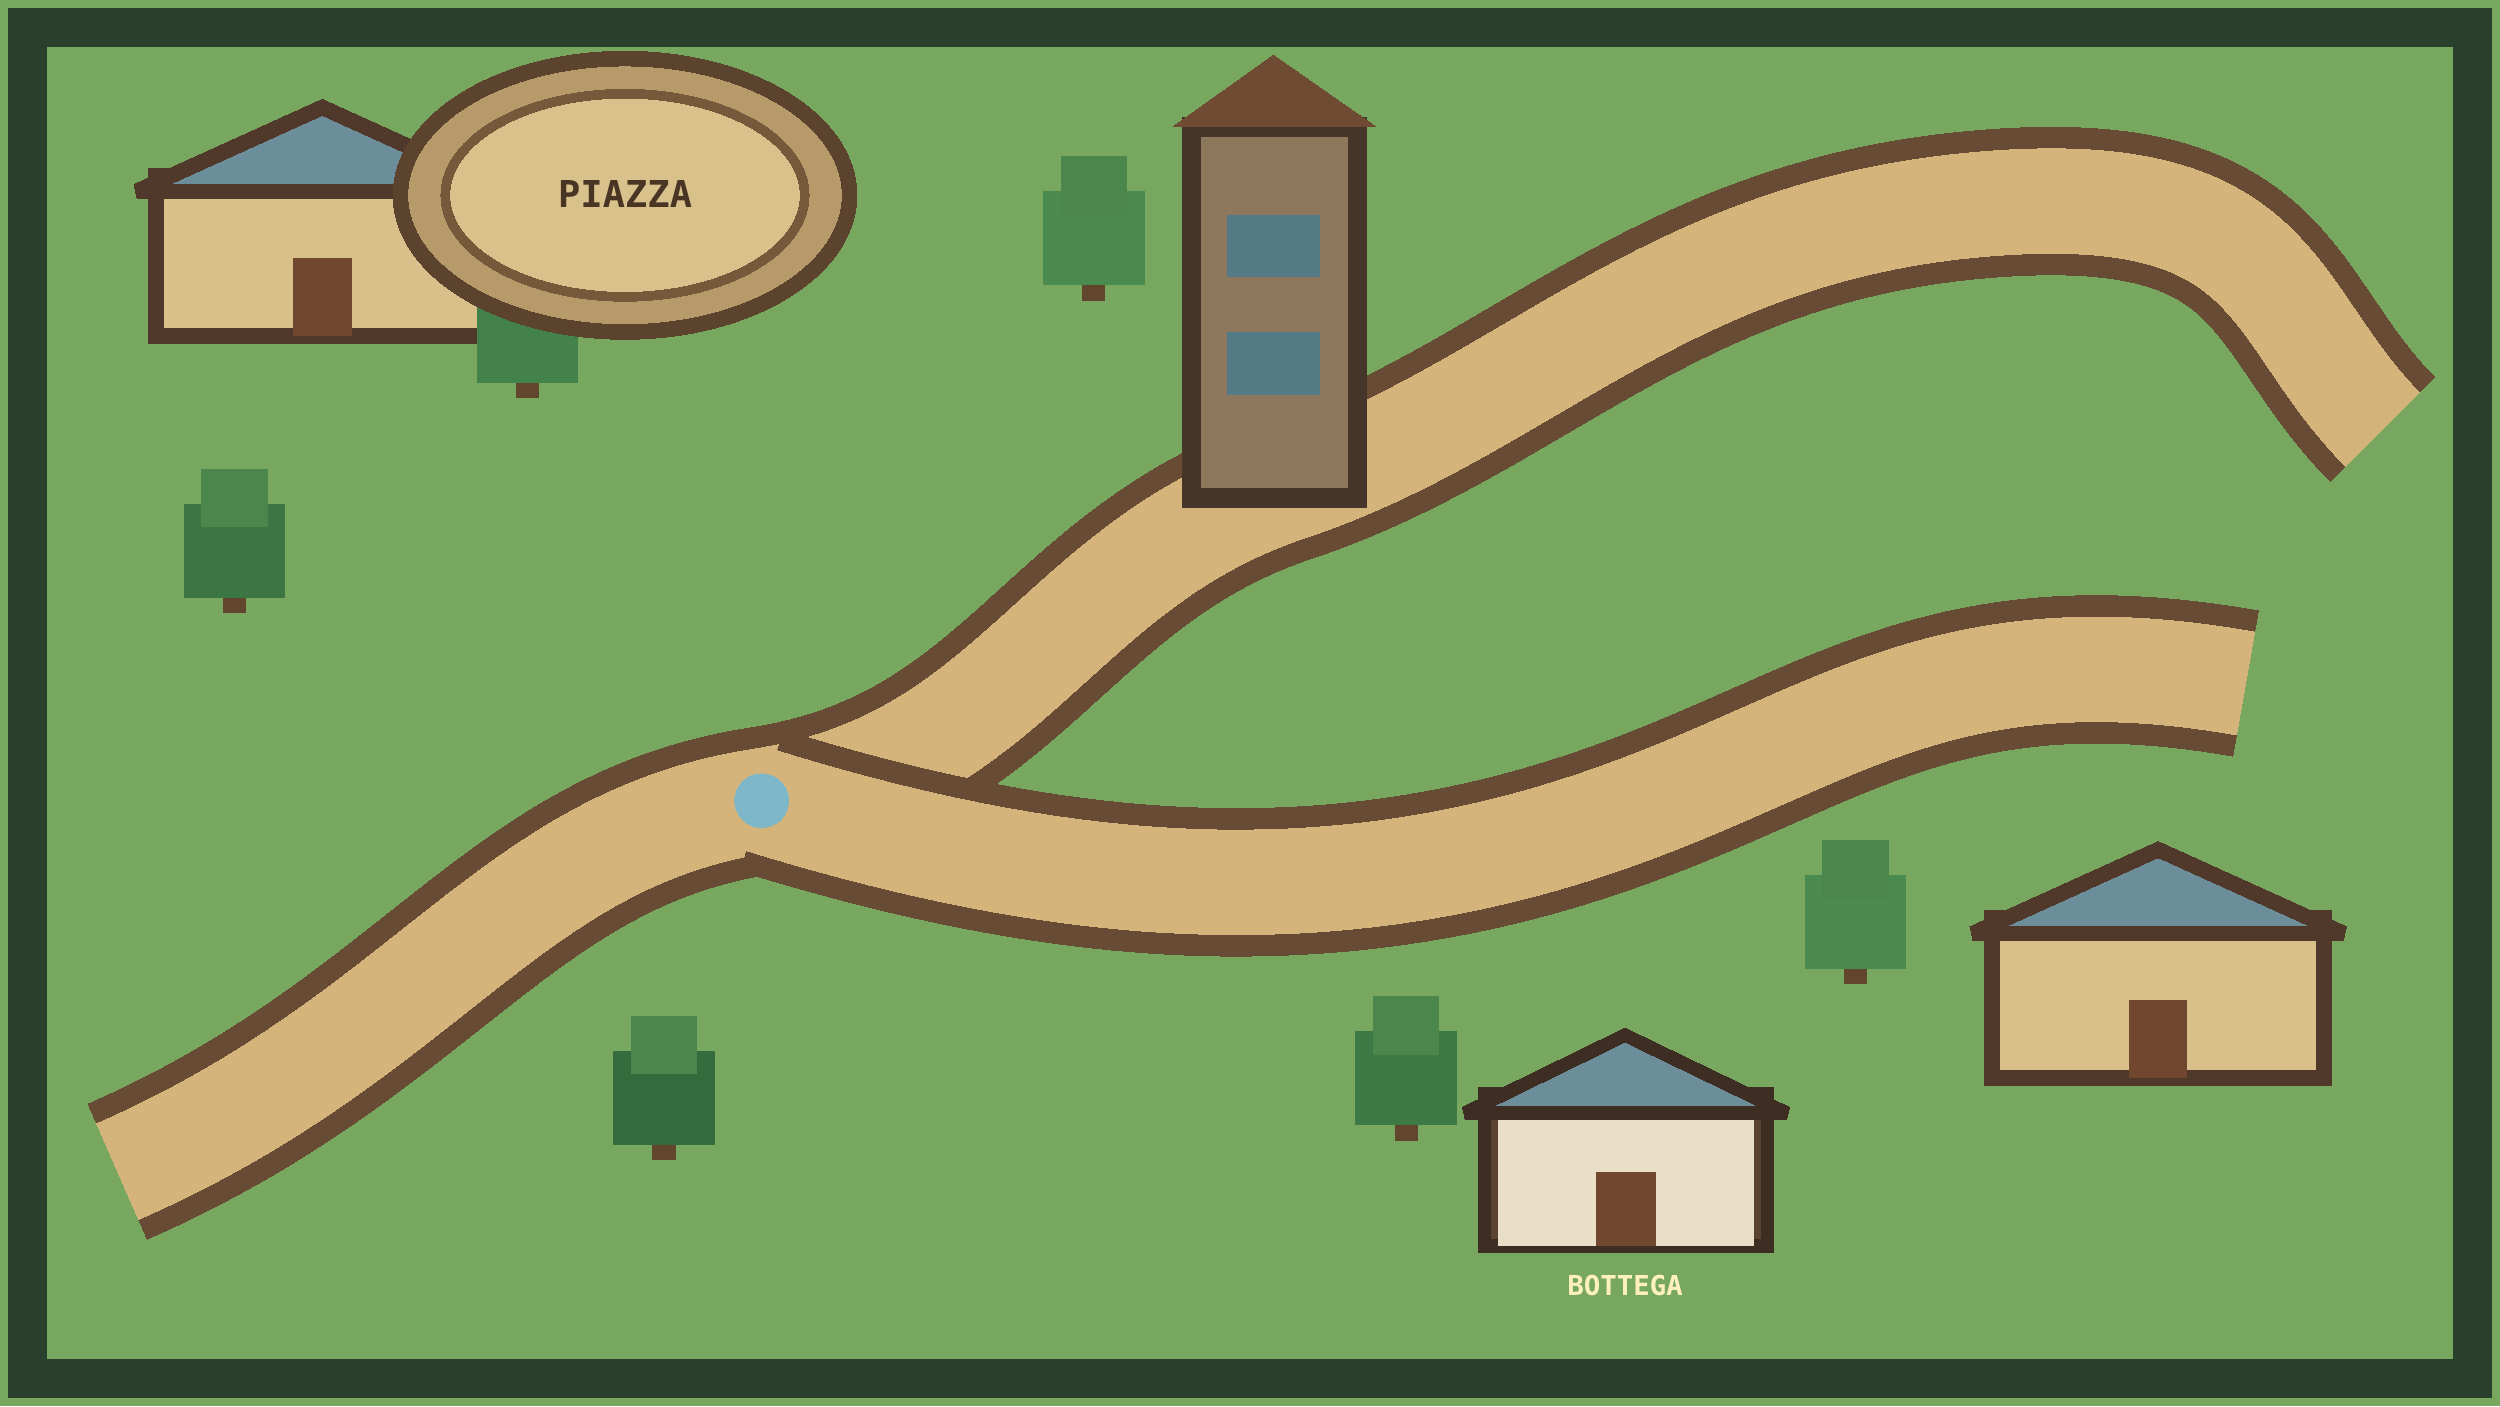
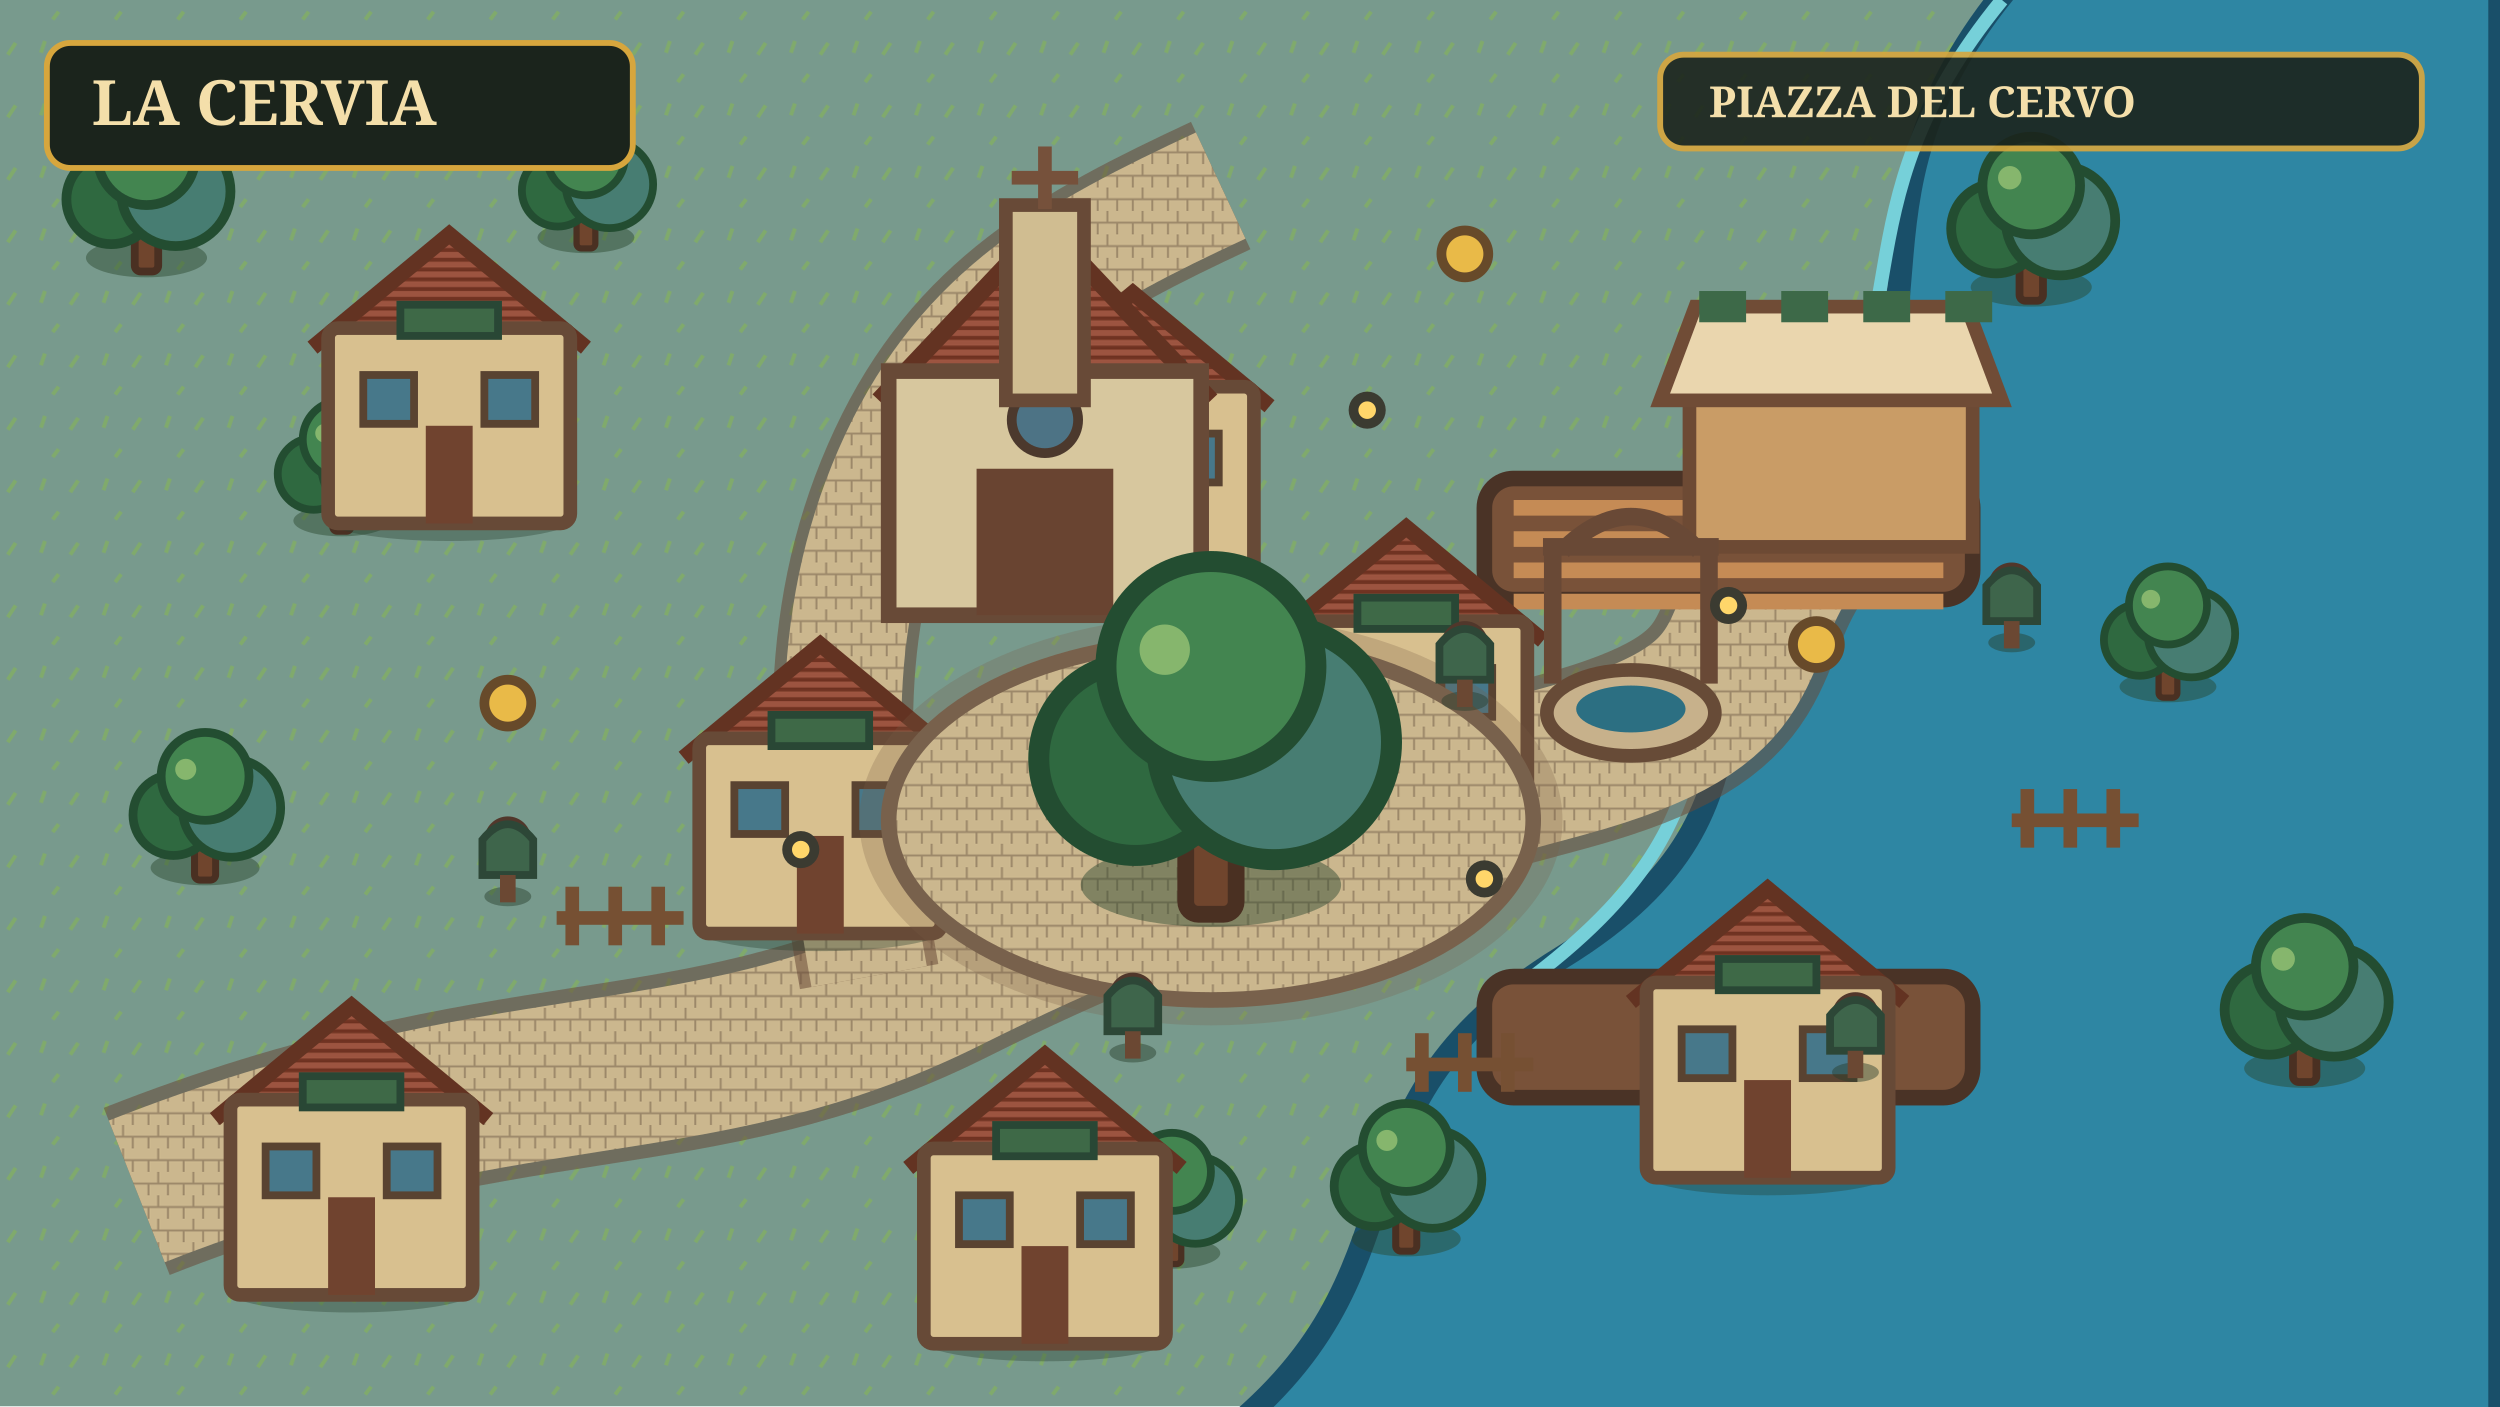
- <svg xmlns="http://www.w3.org/2000/svg" width="1280" height="720" viewBox="0 0 1280 720" shape-rendering="crispEdges">
-   <rect width="1280" height="720" fill="#78a760" />
-   <rect x="14" y="14" width="1252" height="692" fill="none" stroke="#29412c" stroke-width="20" />
-   <path d="M60 600C220 530 260 430 390 410S540 290 660 250S850 120 1010 105S1160 160 1220 220" fill="none" stroke="#684b35" stroke-width="76" />
-   <path d="M60 600C220 530 260 430 390 410S540 290 660 250S850 120 1010 105S1160 160 1220 220" fill="none" stroke="#d4b47b" stroke-width="54" />
-   <path d="M390 410C520 450 650 470 790 430S980 320 1150 350" fill="none" stroke="#684b35" stroke-width="76" />
-   <path d="M390 410C520 450 650 470 790 430S980 320 1150 350" fill="none" stroke="#d4b47b" stroke-width="54" />
+ <svg xmlns="http://www.w3.org/2000/svg" width="1280" height="720">
+   <defs>
+     <pattern id="g" width="32" height="32" patternUnits="userSpaceOnUse">
+       <rect width="32" height="32" fill="#789a8d" />
+       <path d="M4 28l4-6m13 5 2-6M27 10l3-4" stroke="#80aa6c" stroke-width="2" />
+     </pattern>
+     <pattern id="p" width="18" height="12" patternUnits="userSpaceOnUse">
+       <rect width="18" height="12" fill="#cbb78e" />
+       <path d="M0 6h18M9 0v6M4 6v6M14 6v6" stroke="#9d896a" />
+     </pattern>
+     <pattern id="r" width="16" height="10" patternUnits="userSpaceOnUse">
+       <rect width="16" height="10" fill="#9c5440" />
+       <path d="M0 3h16M0 8h16" stroke="#703322" stroke-width="2" />
+     </pattern>
+     <g id="t">
+       <ellipse cy="27" rx="31" ry="10" fill="#29452d" opacity=".45" />
+       <rect x="-6" y="0" width="12" height="34" rx="3" fill="#70452d" stroke="#4a3022" stroke-width="4" />
+       <circle cx="-18" cy="-3" r="23" fill="#2f6940" stroke="#234d31" stroke-width="5" />
+       <circle cx="15" cy="-7" r="28" fill="#477d72" stroke="#234d31" stroke-width="5" />
+       <circle cy="-25" r="25" fill="#438550" stroke="#234d31" stroke-width="5" />
+       <circle cx="-11" cy="-29" r="6" fill="#86b66d" />
+     </g>
+     <g id="h">
+       <ellipse cx="70" cy="145" rx="65" ry="12" fill="#263b2b" opacity=".35" />
+       <path d="M0 58L70 0l70 58" fill="url(#r)" stroke="#633322" stroke-width="8" />
+       <rect x="8" y="48" width="124" height="100" rx="5" fill="#d8c08f" stroke="#674a37" stroke-width="7" />
+       <rect x="58" y="98" width="24" height="50" fill="#70432f" />
+       <rect x="26" y="72" width="26" height="25" fill="#47788a" stroke="#594331" stroke-width="4" />
+       <rect x="88" y="72" width="26" height="25" fill="#47788a" stroke="#594331" stroke-width="4" />
+       <rect x="45" y="36" width="50" height="16" fill="#3e6947" stroke="#294735" stroke-width="4" />
+     </g>
+     <g id="n">
+       <ellipse cy="29" rx="12" ry="5" fill="#263b2b" opacity=".45" />
+       <circle cy="0" r="10" fill="#dfaa80" stroke="#51372b" stroke-width="4" />
+       <path d="M-13 0q13-16 26 0v18h-26Z" fill="#3e654b" stroke="#2d4737" stroke-width="4" />
+       <rect x="-4" y="18" width="8" height="14" fill="#6b4833" />
+     </g>
+   </defs>
+   <rect width="1280" height="720" fill="url(#g)" />
+   <path d="M1040-20C930 100 1010 170 930 250S930 410 800 490 740 650 620 740h660V-20Z" fill="#2e86a3" stroke="#194f69" stroke-width="12" />
+   <path d="M1025 0C935 110 990 170 915 260S910 405 785 500" fill="none" stroke="#76d0d9" stroke-width="7" />
+   <path d="M70 610C260 535 355 565 485 500S690 420 800 390 880 330 920 275" fill="none" stroke="#684936" stroke-width="92" opacity=".55" />
+   <path d="M70 610C260 535 355 565 485 500S690 420 800 390 880 330 920 275" fill="none" stroke="url(#p)" stroke-width="78" />
+   <path d="M445 500C425 390 425 310 460 235S550 130 625 95" fill="none" stroke="#684936" stroke-width="72" opacity=".55" />
+   <path d="M445 500C425 390 425 310 460 235S550 130 625 95" fill="none" stroke="url(#p)" stroke-width="60" />
+   <g fill="#795239" stroke="#4a3326" stroke-width="8">
+     <rect x="760" y="245" width="250" height="62" rx="15" />
+     <rect x="760" y="500" width="250" height="62" rx="15" />
+   </g>
+   <path d="M775 260h220m-220 16h220m-220 16h220m-220 16h220" stroke="#c58b55" stroke-width="8" />
+   <use href="#t" transform="translate(75 105)" />
+   <use href="#t" transform="translate(175 245) scale(.8)" />
+   <use href="#t" transform="translate(105 420) scale(.9)" />
+   <use href="#t" transform="translate(300 100) scale(.8)" />
+   <use href="#t" transform="translate(1040 120)" />
+   <use href="#t" transform="translate(1110 330) scale(.8)" />
+   <use href="#t" transform="translate(1180 520)" />
+   <use href="#t" transform="translate(600 620) scale(.8)" />
+   <use href="#t" transform="translate(720 610) scale(.9)" />
+   <use href="#h" transform="translate(160 120)" />
+   <use href="#h" transform="translate(510 150)" />
+   <use href="#h" transform="translate(650 270)" />
+   <use href="#h" transform="translate(350 330)" />
+   <use href="#h" transform="translate(110 515)" />
+   <use href="#h" transform="translate(465 540)" />
+   <use href="#h" transform="translate(835 455)" />
  <g>
-     <rect x="80" y="90" width="170" height="82" fill="#d9c08a" stroke="#50392a" stroke-width="8" />
-     <path d="M70 98L165 55L260 98Z" fill="#6b8e9a" stroke="#50392a" stroke-width="8" />
-     <rect x="150" y="132" width="30" height="40" fill="#71482f" />
+     <path d="M450 205l85-90 85 90" fill="url(#r)" stroke="#633322" stroke-width="9" />
+     <rect x="455" y="190" width="160" height="125" fill="#d7c79e" stroke="#684a37" stroke-width="8" />
+     <rect x="500" y="240" width="70" height="75" fill="#694431" />
+     <circle cx="535" cy="215" r="17" fill="#4d7385" stroke="#4c392d" stroke-width="5" />
+     <rect x="515" y="105" width="40" height="100" fill="#d0bd91" stroke="#684a37" stroke-width="7" />
+     <path d="M535 75v32M518 91h34" stroke="#76513b" stroke-width="7" />
+   </g>
+   <ellipse cx="620" cy="420" rx="180" ry="105" fill="#765c45" opacity=".25" />
+   <ellipse cx="620" cy="420" rx="165" ry="92" fill="url(#p)" stroke="#78614c" stroke-width="8" />
+   <use href="#t" transform="translate(620 395) scale(2.15)" />
+   <g>
+     <rect x="865" y="200" width="145" height="80" fill="#c99c66" stroke="#6d4a34" stroke-width="7" />
+     <path d="M850 205h175l-18-48H868Z" fill="#ead6ae" stroke="#704c36" stroke-width="7" />
+     <path d="M870 157h155" stroke="#3d6948" stroke-width="16" stroke-dasharray="24 18" />
  </g>
  <g>
-     <rect x="1020" y="470" width="170" height="82" fill="#d9c08a" stroke="#50392a" stroke-width="8" />
-     <path d="M1010 478L1105 435L1200 478Z" fill="#6b8e9a" stroke="#50392a" stroke-width="8" />
-     <rect x="1090" y="512" width="30" height="40" fill="#71482f" />
+     <ellipse cx="835" cy="365" rx="43" ry="22" fill="#c7b18b" stroke="#674b37" stroke-width="7" />
+     <ellipse cx="835" cy="363" rx="28" ry="12" fill="#2c6f82" />
+     <path d="M795 350v-70M875 350v-70M790 280h90M800 282q35-35 70 0" fill="none" stroke="#694936" stroke-width="9" />
  </g>
-   <g transform="translate(120 280)">
-     <rect x="-6" y="0" width="12" height="34" fill="#62452d" />
-     <rect x="-26" y="-22" width="52" height="48" fill="#3c7645" />
-     <rect x="-17" y="-40" width="34" height="30" fill="#4b874d" />
+   <path d="M285 470h65m-57-16v30m22-30v30m22-30v30M720 545h65m-57-16v30m22-30v30m22-30v30M1030 420h65m-57-16v30m22-30v30m22-30v30" stroke="#765033" stroke-width="7" />
+   <g fill="#ffd66a" stroke="#3b3b31" stroke-width="5">
+     <circle cx="410" cy="435" r="7" />
+     <circle cx="760" cy="450" r="7" />
+     <circle cx="885" cy="310" r="7" />
+     <circle cx="700" cy="210" r="7" />
  </g>
-   <g transform="translate(270 170)">
-     <rect x="-6" y="0" width="12" height="34" fill="#62452d" />
-     <rect x="-26" y="-22" width="52" height="48" fill="#43834b" />
-     <rect x="-17" y="-40" width="34" height="30" fill="#4b874d" />
+   <use href="#n" transform="translate(580 510)" />
+   <use href="#n" transform="translate(750 330)" />
+   <use href="#n" transform="translate(950 520)" />
+   <use href="#n" transform="translate(260 430)" />
+   <use href="#n" transform="translate(1030 300)" />
+   <g fill="#e9ba48" stroke="#674a2a" stroke-width="5">
+     <circle cx="260" cy="360" r="12" />
+     <circle cx="930" cy="330" r="12" />
+     <circle cx="750" cy="130" r="12" />
  </g>
-   <g transform="translate(340 560)">
-     <rect x="-6" y="0" width="12" height="34" fill="#62452d" />
-     <rect x="-26" y="-22" width="52" height="48" fill="#356c3d" />
-     <rect x="-17" y="-40" width="34" height="30" fill="#4b874d" />
-   </g>
-   <g transform="translate(560 120)">
-     <rect x="-6" y="0" width="12" height="34" fill="#62452d" />
-     <rect x="-26" y="-22" width="52" height="48" fill="#4b8b50" />
-     <rect x="-17" y="-40" width="34" height="30" fill="#4b874d" />
-   </g>
-   <g transform="translate(720 550)">
-     <rect x="-6" y="0" width="12" height="34" fill="#62452d" />
-     <rect x="-26" y="-22" width="52" height="48" fill="#3d7945" />
-     <rect x="-17" y="-40" width="34" height="30" fill="#4b874d" />
-   </g>
-   <g transform="translate(950 470)">
-     <rect x="-6" y="0" width="12" height="34" fill="#62452d" />
-     <rect x="-26" y="-22" width="52" height="48" fill="#4b8b50" />
-     <rect x="-17" y="-40" width="34" height="30" fill="#4b874d" />
-   </g>
-   <g>
-     <rect x="610" y="65" width="85" height="190" fill="#8d785e" stroke="#46362a" stroke-width="10" />
-     <path d="M600 65L652 28L705 65Z" fill="#704b34" />
-     <rect x="628" y="110" width="48" height="32" fill="#527b85" />
-     <rect x="628" y="170" width="48" height="32" fill="#527b85" />
-   </g>
-   <circle cx="390" cy="410" r="14" fill="#7eb7c7" />
-   <g>
-     <ellipse cx="320" cy="100" rx="115" ry="70" fill="#b69a69" stroke="#5b432e" stroke-width="8" />
-     <ellipse cx="320" cy="100" rx="92" ry="52" fill="#d9c18c" stroke="#76583b" stroke-width="5" />
-     <text x="320" y="106" text-anchor="middle" font-family="monospace" font-size="19" font-weight="700" fill="#493524">PIAZZA</text>
-   </g>
-   <g>
-     <rect x="760" y="560" width="145" height="78" fill="#5b4331" stroke="#3e2d23" stroke-width="7" />
-     <rect x="767" y="568" width="131" height="70" fill="#e9dfc9" />
-     <path d="M750 570L832 530L915 570Z" fill="#6b8e9a" stroke="#3e2d23" stroke-width="7" />
-     <rect x="817" y="600" width="31" height="38" fill="#71482f" />
-     <text x="832" y="663" text-anchor="middle" font-family="monospace" font-size="14" font-weight="700" fill="#fff0c0">BOTTEGA</text>
-   </g>
+   <rect x="24" y="22" width="300" height="64" rx="12" fill="#1b241c" stroke="#d7a63d" stroke-width="3" />
+   <text x="47" y="64" font-family="Georgia,serif" font-size="32" font-weight="700" fill="#f4dfaa">LA CERVIA</text>
+   <rect x="850" y="28" width="390" height="48" rx="12" fill="#1b241c" opacity=".9" stroke="#d7a63d" stroke-width="3" />
+   <text x="875" y="60" font-family="Georgia,serif" font-size="22" font-weight="700" fill="#f4dfaa">PIAZZA DEL CERVO</text>
</svg>
